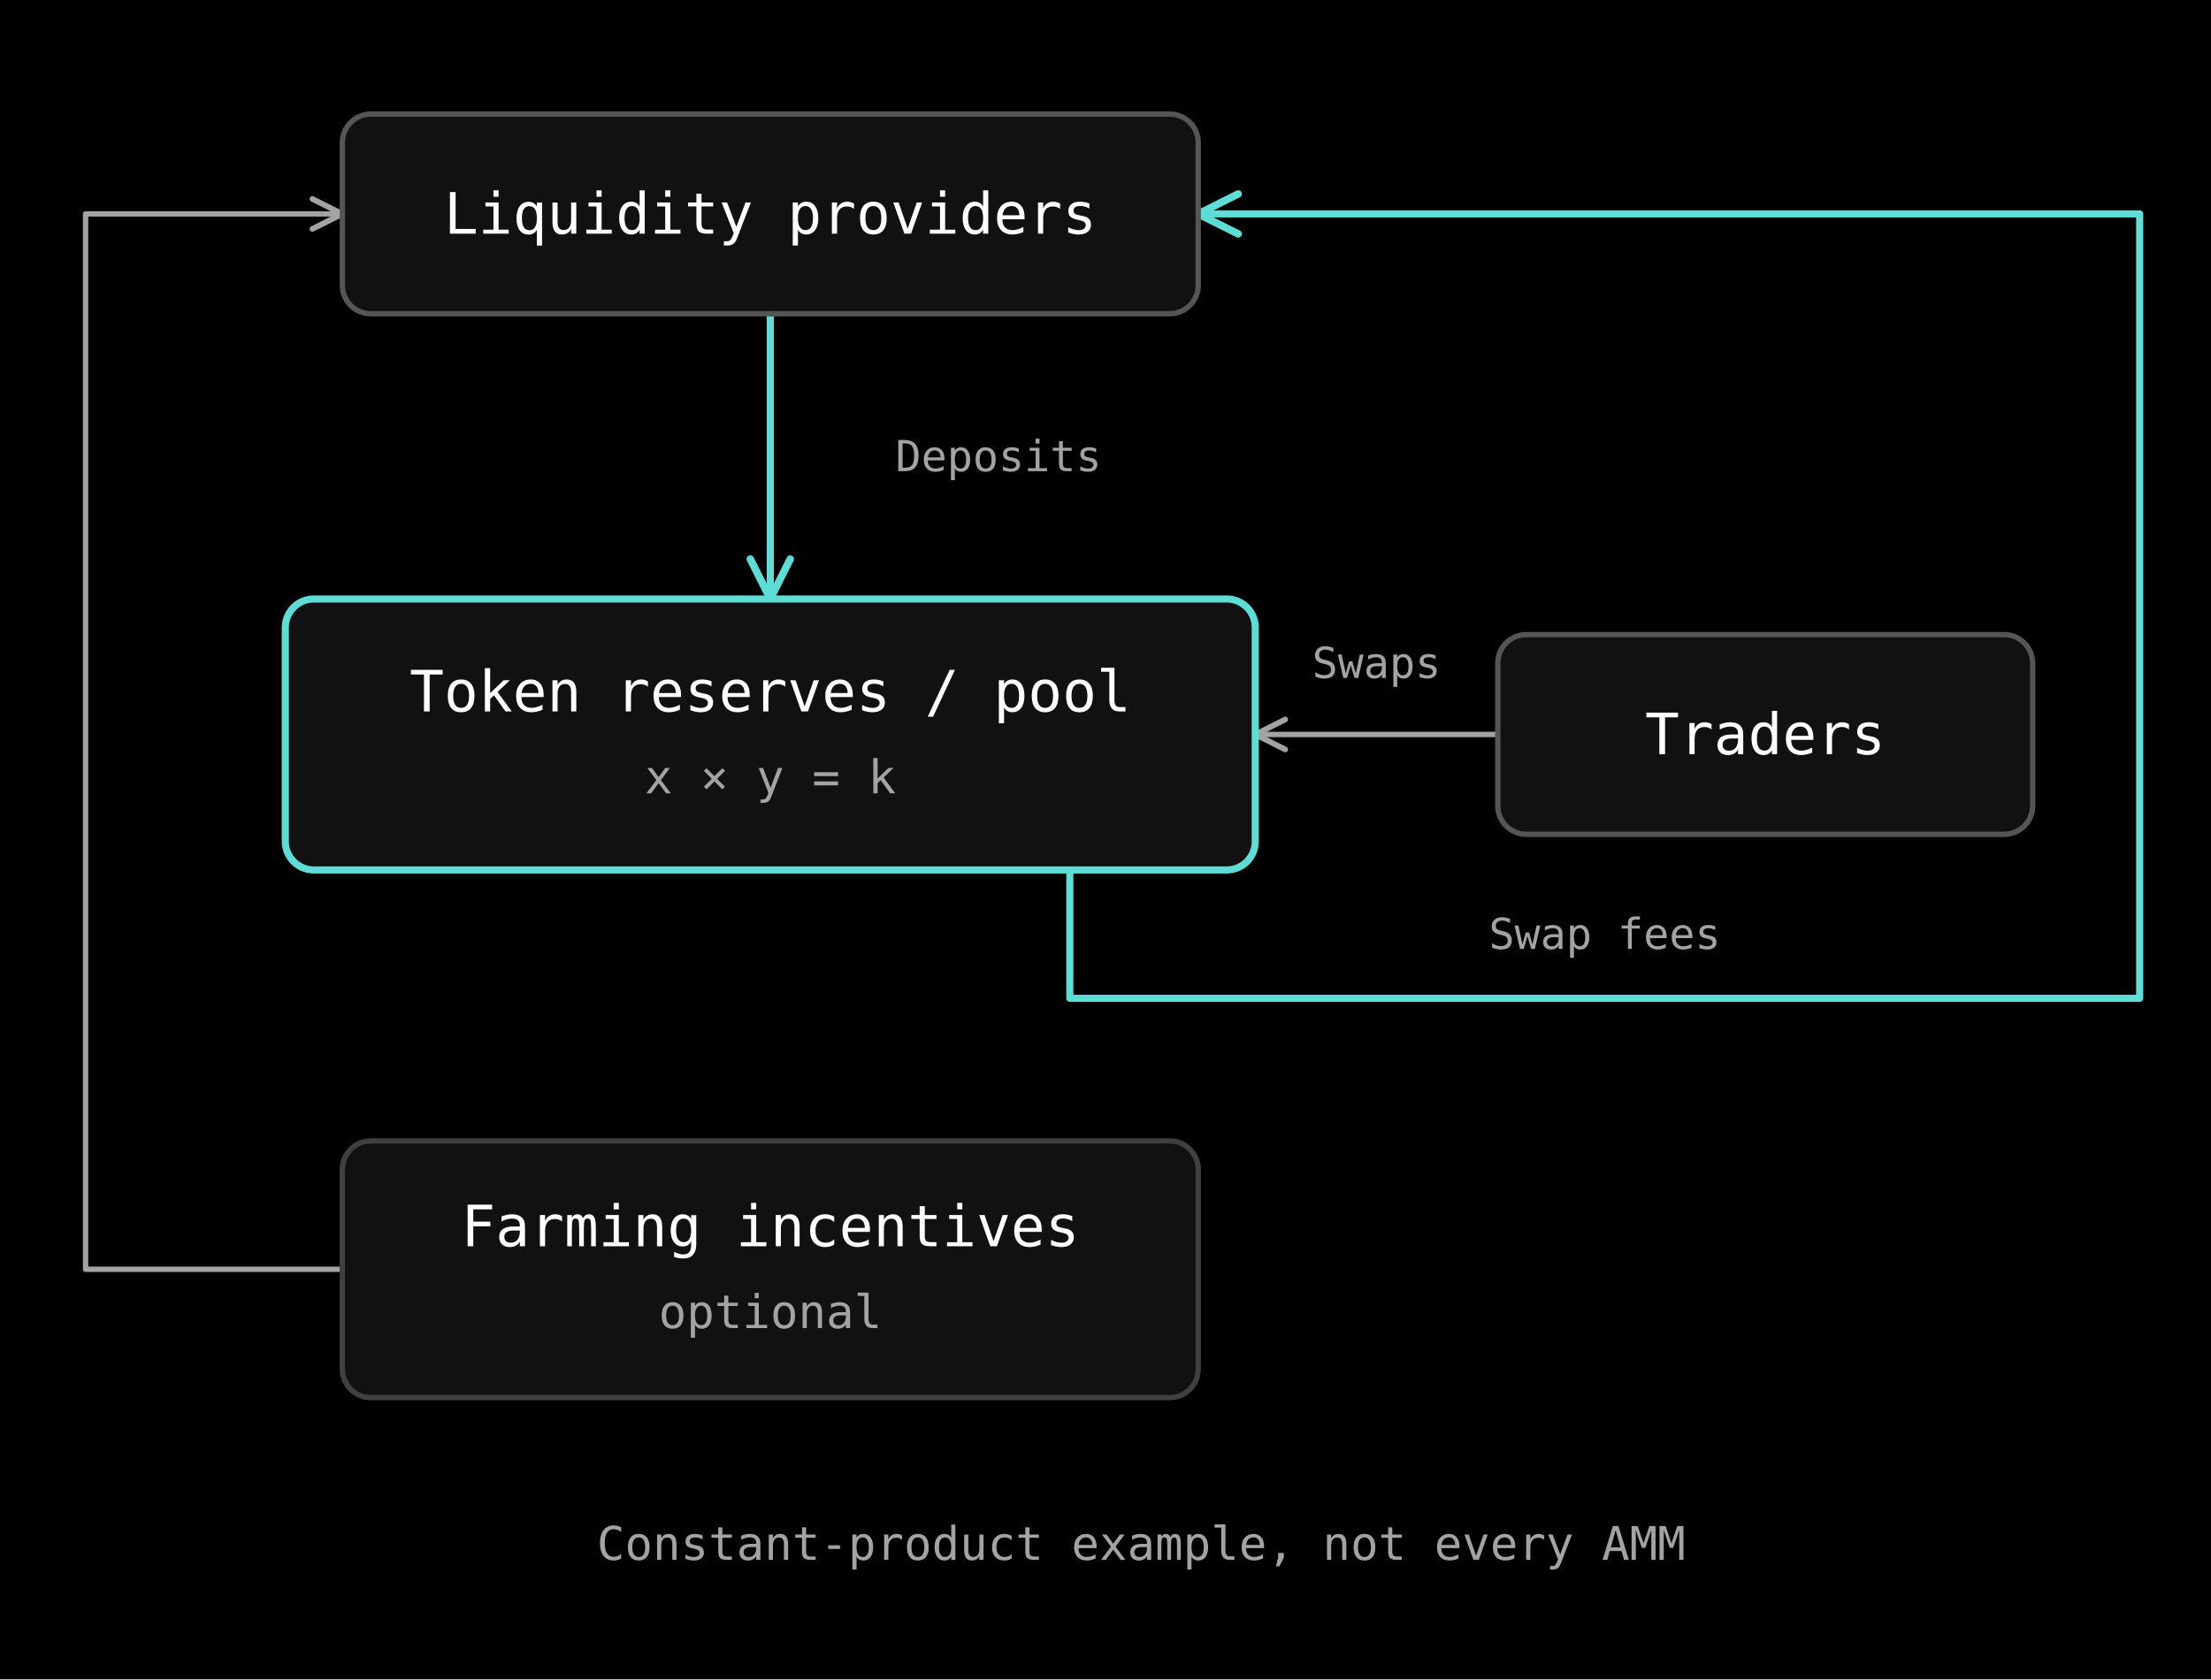
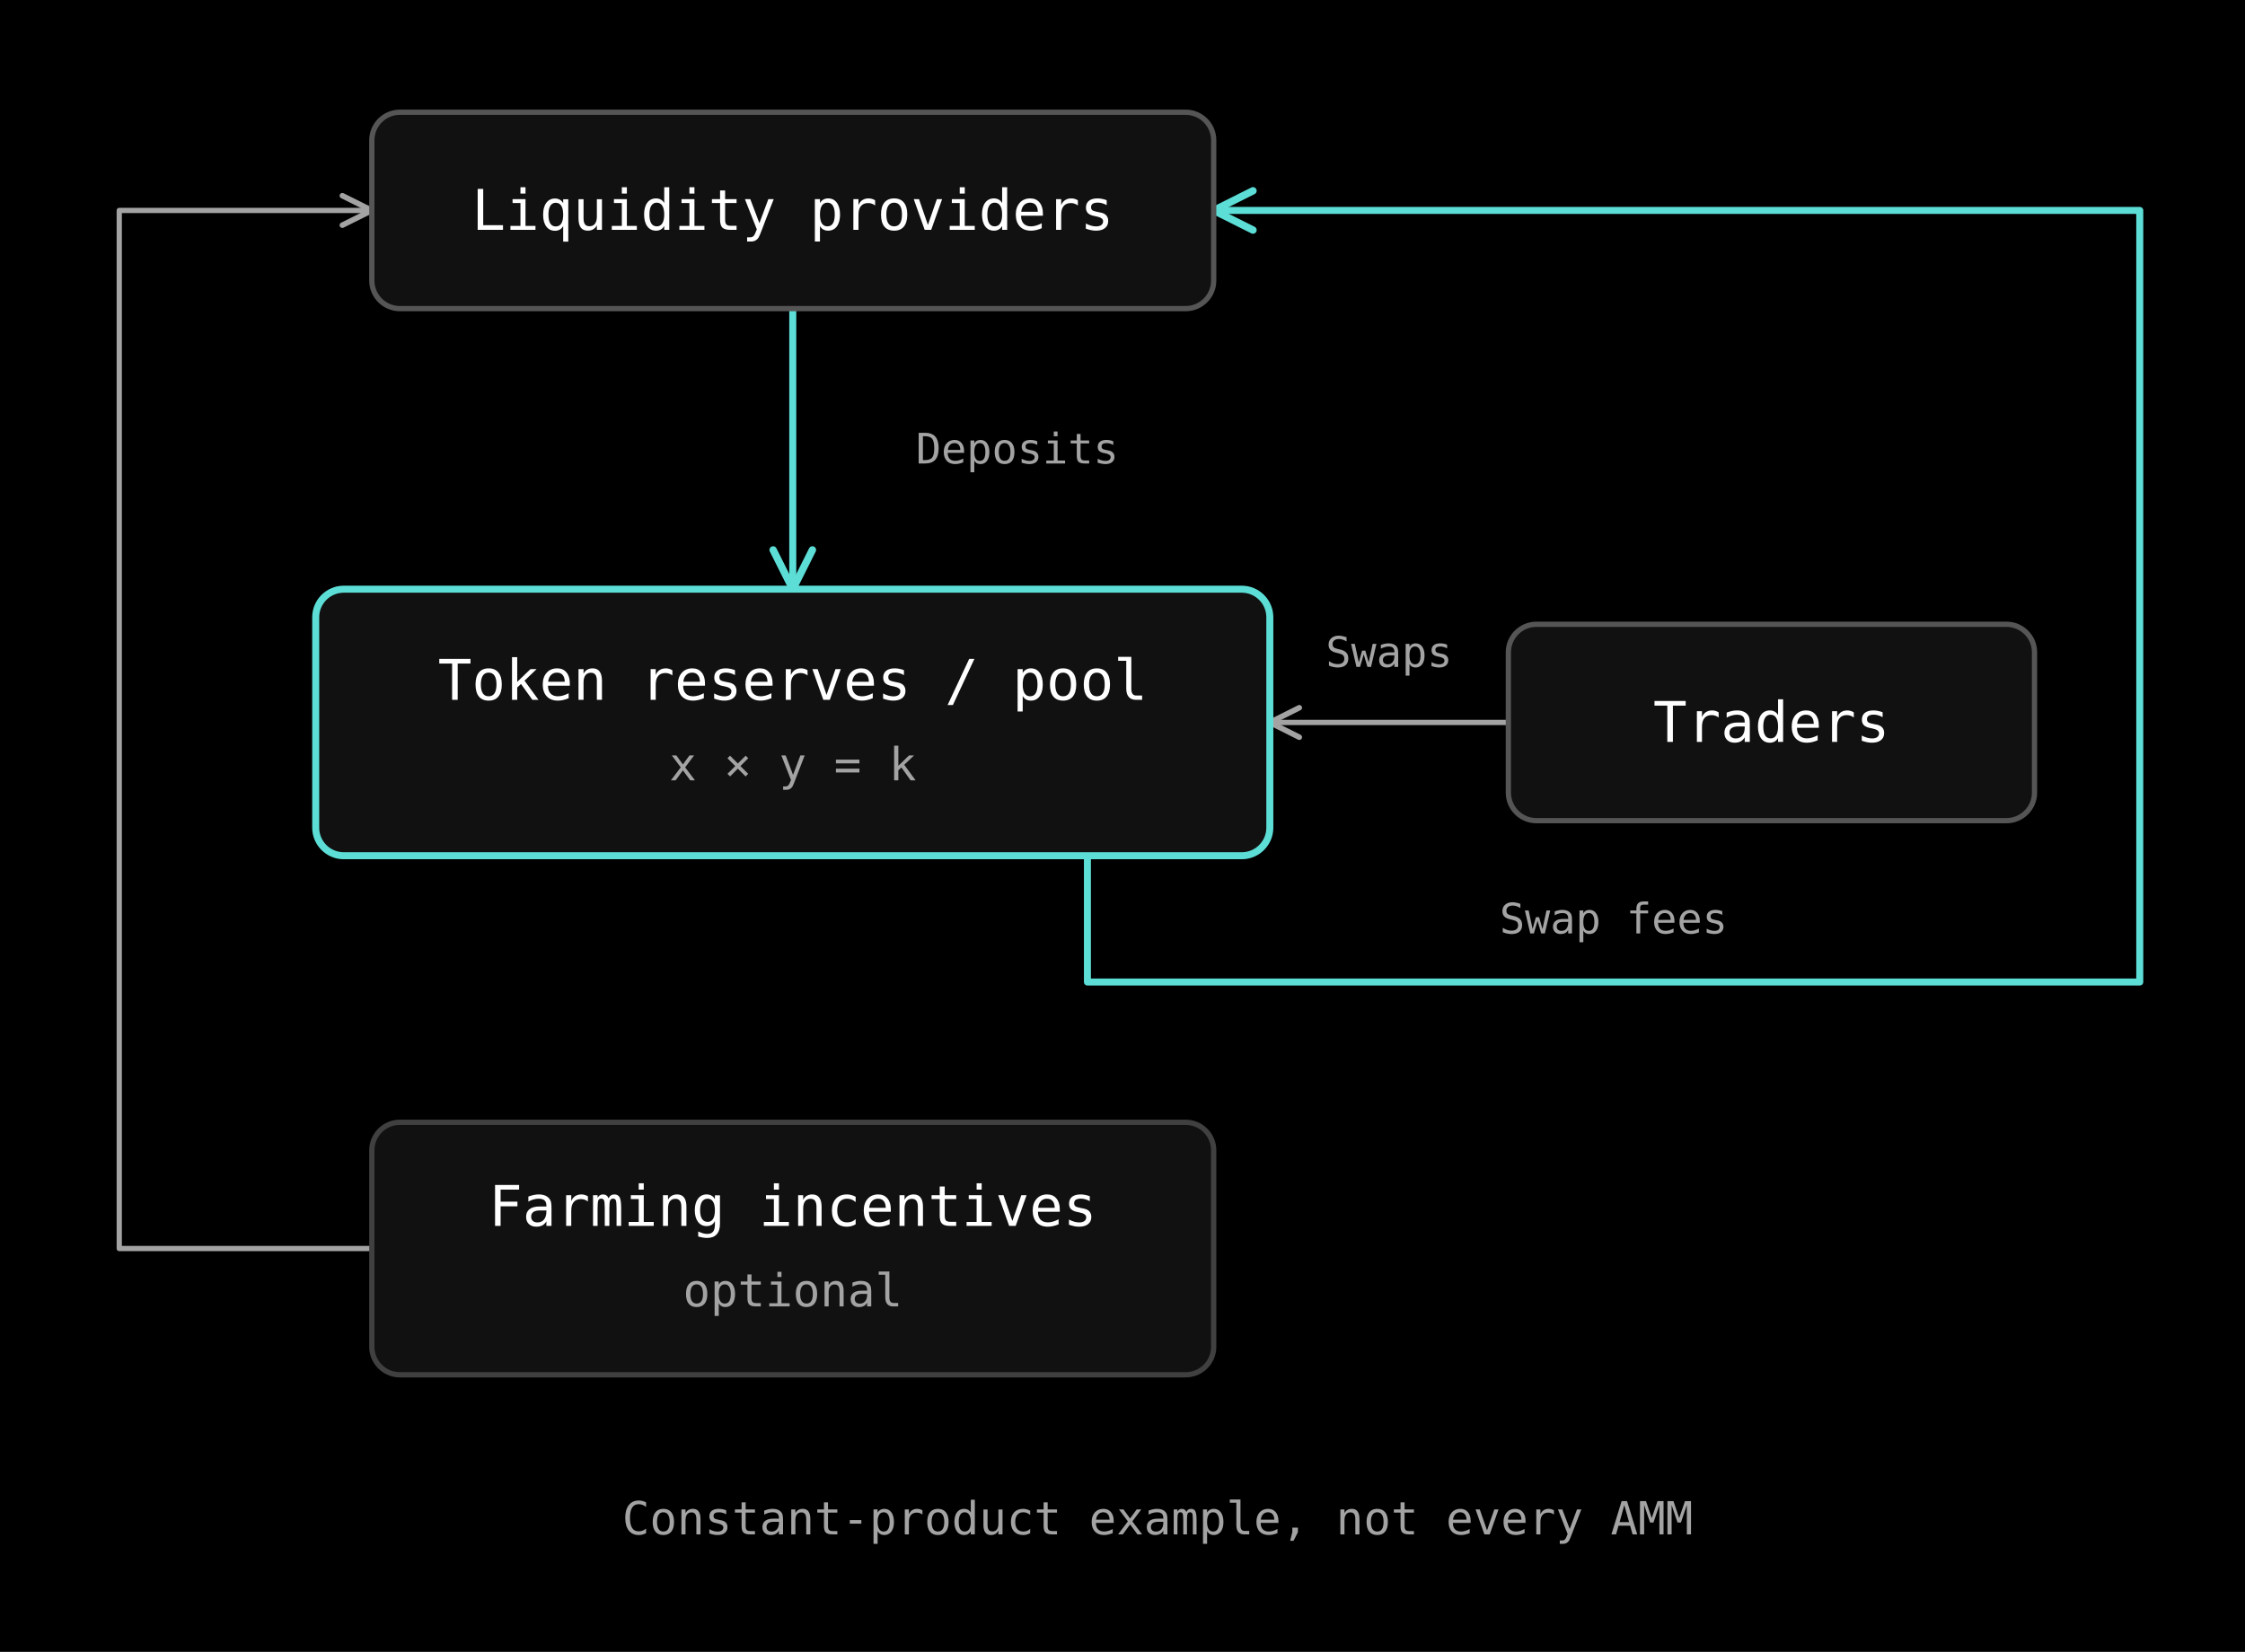
- <svg xmlns="http://www.w3.org/2000/svg" width="620" height="471" viewBox="0 0 620 471" role="img" aria-labelledby="title desc">
+ <svg xmlns="http://www.w3.org/2000/svg" width="640" height="471" viewBox="0 0 640 471" role="img" aria-labelledby="title desc">
  <defs>
    <marker id="arrow-mint" viewBox="0 0 10 10" refX="9" refY="5" markerWidth="7" markerHeight="7" orient="auto">
      <path d="M1 1L9 5L1 9" fill="none" stroke="#5cded6" stroke-width="1.5" stroke-linecap="round" stroke-linejoin="round" />
    </marker>
    <marker id="arrow-gray" viewBox="0 0 10 10" refX="9" refY="5" markerWidth="7" markerHeight="7" orient="auto">
      <path d="M1 1L9 5L1 9" fill="none" stroke="#a3a3a3" stroke-width="1.5" stroke-linecap="round" stroke-linejoin="round" />
    </marker>
    <marker id="arrow-white" viewBox="0 0 10 10" refX="9" refY="5" markerWidth="7" markerHeight="7" orient="auto">
      <path d="M1 1L9 5L1 9" fill="none" stroke="#ffffff" stroke-width="1.5" stroke-linecap="round" stroke-linejoin="round" />
    </marker>
  </defs>
-   <rect width="620" height="471" fill="#000000" />
-   <g font-family="ui-monospace, SFMono-Regular, Menlo, Monaco, Consolas, monospace">
-     <path d="M216 88V168" fill="none" stroke="#5cded6" stroke-width="2" stroke-linecap="round" stroke-linejoin="round" marker-end="url(#arrow-mint)" />
-     <path d="M420 206H352" fill="none" stroke="#a3a3a3" stroke-width="1.5" stroke-linecap="round" stroke-linejoin="round" marker-end="url(#arrow-gray)" />
-     <path d="M300 244V280H600V60H336" fill="none" stroke="#5cded6" stroke-width="2" stroke-linecap="round" stroke-linejoin="round" marker-end="url(#arrow-mint)" />
-     <path d="M96 356H24V60H96" fill="none" stroke="#a3a3a3" stroke-width="1.5" stroke-linecap="round" stroke-linejoin="round" marker-end="url(#arrow-gray)" />
-     <g class="node">
-       <rect x="96" y="32" width="240" height="56" rx="8" fill="#111111" stroke="#555555" stroke-width="1.5" />
-       <text x="216" y="60" text-anchor="middle" dominant-baseline="central" font-size="16" fill="#ffffff">Liquidity providers</text>
+   <rect width="640" height="471" fill="#000000" />
+   <g transform="translate(10 0)">
+     <g font-family="ui-monospace, SFMono-Regular, Menlo, Monaco, Consolas, monospace">
+       <path d="M216 88V168" fill="none" stroke="#5cded6" stroke-width="2" stroke-linecap="round" stroke-linejoin="round" marker-end="url(#arrow-mint)" />
+       <path d="M420 206H352" fill="none" stroke="#a3a3a3" stroke-width="1.5" stroke-linecap="round" stroke-linejoin="round" marker-end="url(#arrow-gray)" />
+       <path d="M300 244V280H600V60H336" fill="none" stroke="#5cded6" stroke-width="2" stroke-linecap="round" stroke-linejoin="round" marker-end="url(#arrow-mint)" />
+       <path d="M96 356H24V60H96" fill="none" stroke="#a3a3a3" stroke-width="1.5" stroke-linecap="round" stroke-linejoin="round" marker-end="url(#arrow-gray)" />
+       <g class="node">
+         <rect x="96" y="32" width="240" height="56" rx="8" fill="#111111" stroke="#555555" stroke-width="1.5" />
+         <text x="216" y="60" text-anchor="middle" dominant-baseline="central" font-size="16" fill="#ffffff">Liquidity providers</text>
+       </g>
+       <g class="node">
+         <rect x="420" y="178" width="150" height="56" rx="8" fill="#111111" stroke="#555555" stroke-width="1.5" />
+         <text x="495" y="206" text-anchor="middle" dominant-baseline="central" font-size="16" fill="#ffffff">Traders</text>
+       </g>
+       <g class="node">
+         <rect x="80" y="168" width="272" height="76" rx="8" fill="#111111" stroke="#5cded6" stroke-width="2" />
+         <text x="216" y="194" text-anchor="middle" dominant-baseline="central" font-size="16" fill="#ffffff">Token reserves / pool</text>
+         <text x="216" y="218" text-anchor="middle" dominant-baseline="central" font-size="13" fill="#a3a3a3">x × y = k</text>
+       </g>
+       <g class="node">
+         <rect x="96" y="320" width="240" height="72" rx="8" fill="#111111" stroke="#404040" stroke-width="1.5" />
+         <text x="216" y="344" text-anchor="middle" dominant-baseline="central" font-size="16" fill="#ffffff">Farming incentives</text>
+         <text x="216" y="368" text-anchor="middle" dominant-baseline="central" font-size="13" fill="#a3a3a3">optional</text>
+       </g>
+       <g class="chip">
+         <rect x="243" y="117" width="74" height="22" rx="4" fill="#000000" />
+         <text x="280" y="128" text-anchor="middle" dominant-baseline="central" font-size="12" fill="#a3a3a3">Deposits</text>
+       </g>
+       <g class="chip">
+         <rect x="359.5" y="175" width="53" height="22" rx="4" fill="#000000" />
+         <text x="386" y="186" text-anchor="middle" dominant-baseline="central" font-size="12" fill="#a3a3a3">Swaps</text>
+       </g>
+       <g class="chip">
+         <rect x="409" y="251" width="82" height="22" rx="4" fill="#000000" />
+         <text x="450" y="262" text-anchor="middle" dominant-baseline="central" font-size="12" fill="#a3a3a3">Swap fees</text>
+       </g>
+       <text class="note" x="320" y="433" text-anchor="middle" dominant-baseline="central" font-size="13" fill="#a3a3a3">Constant-product example, not every AMM</text>
    </g>
-     <g class="node">
-       <rect x="420" y="178" width="150" height="56" rx="8" fill="#111111" stroke="#555555" stroke-width="1.5" />
-       <text x="495" y="206" text-anchor="middle" dominant-baseline="central" font-size="16" fill="#ffffff">Traders</text>
-     </g>
-     <g class="node">
-       <rect x="80" y="168" width="272" height="76" rx="8" fill="#111111" stroke="#5cded6" stroke-width="2" />
-       <text x="216" y="194" text-anchor="middle" dominant-baseline="central" font-size="16" fill="#ffffff">Token reserves / pool</text>
-       <text x="216" y="218" text-anchor="middle" dominant-baseline="central" font-size="13" fill="#a3a3a3">x × y = k</text>
-     </g>
-     <g class="node">
-       <rect x="96" y="320" width="240" height="72" rx="8" fill="#111111" stroke="#404040" stroke-width="1.5" />
-       <text x="216" y="344" text-anchor="middle" dominant-baseline="central" font-size="16" fill="#ffffff">Farming incentives</text>
-       <text x="216" y="368" text-anchor="middle" dominant-baseline="central" font-size="13" fill="#a3a3a3">optional</text>
-     </g>
-     <g class="chip">
-       <rect x="243" y="117" width="74" height="22" rx="4" fill="#000000" />
-       <text x="280" y="128" text-anchor="middle" dominant-baseline="central" font-size="12" fill="#a3a3a3">Deposits</text>
-     </g>
-     <g class="chip">
-       <rect x="359.5" y="175" width="53" height="22" rx="4" fill="#000000" />
-       <text x="386" y="186" text-anchor="middle" dominant-baseline="central" font-size="12" fill="#a3a3a3">Swaps</text>
-     </g>
-     <g class="chip">
-       <rect x="409" y="251" width="82" height="22" rx="4" fill="#000000" />
-       <text x="450" y="262" text-anchor="middle" dominant-baseline="central" font-size="12" fill="#a3a3a3">Swap fees</text>
-     </g>
-     <text class="note" x="320" y="433" text-anchor="middle" dominant-baseline="central" font-size="13" fill="#a3a3a3">Constant-product example, not every AMM</text>
  </g>
</svg>
